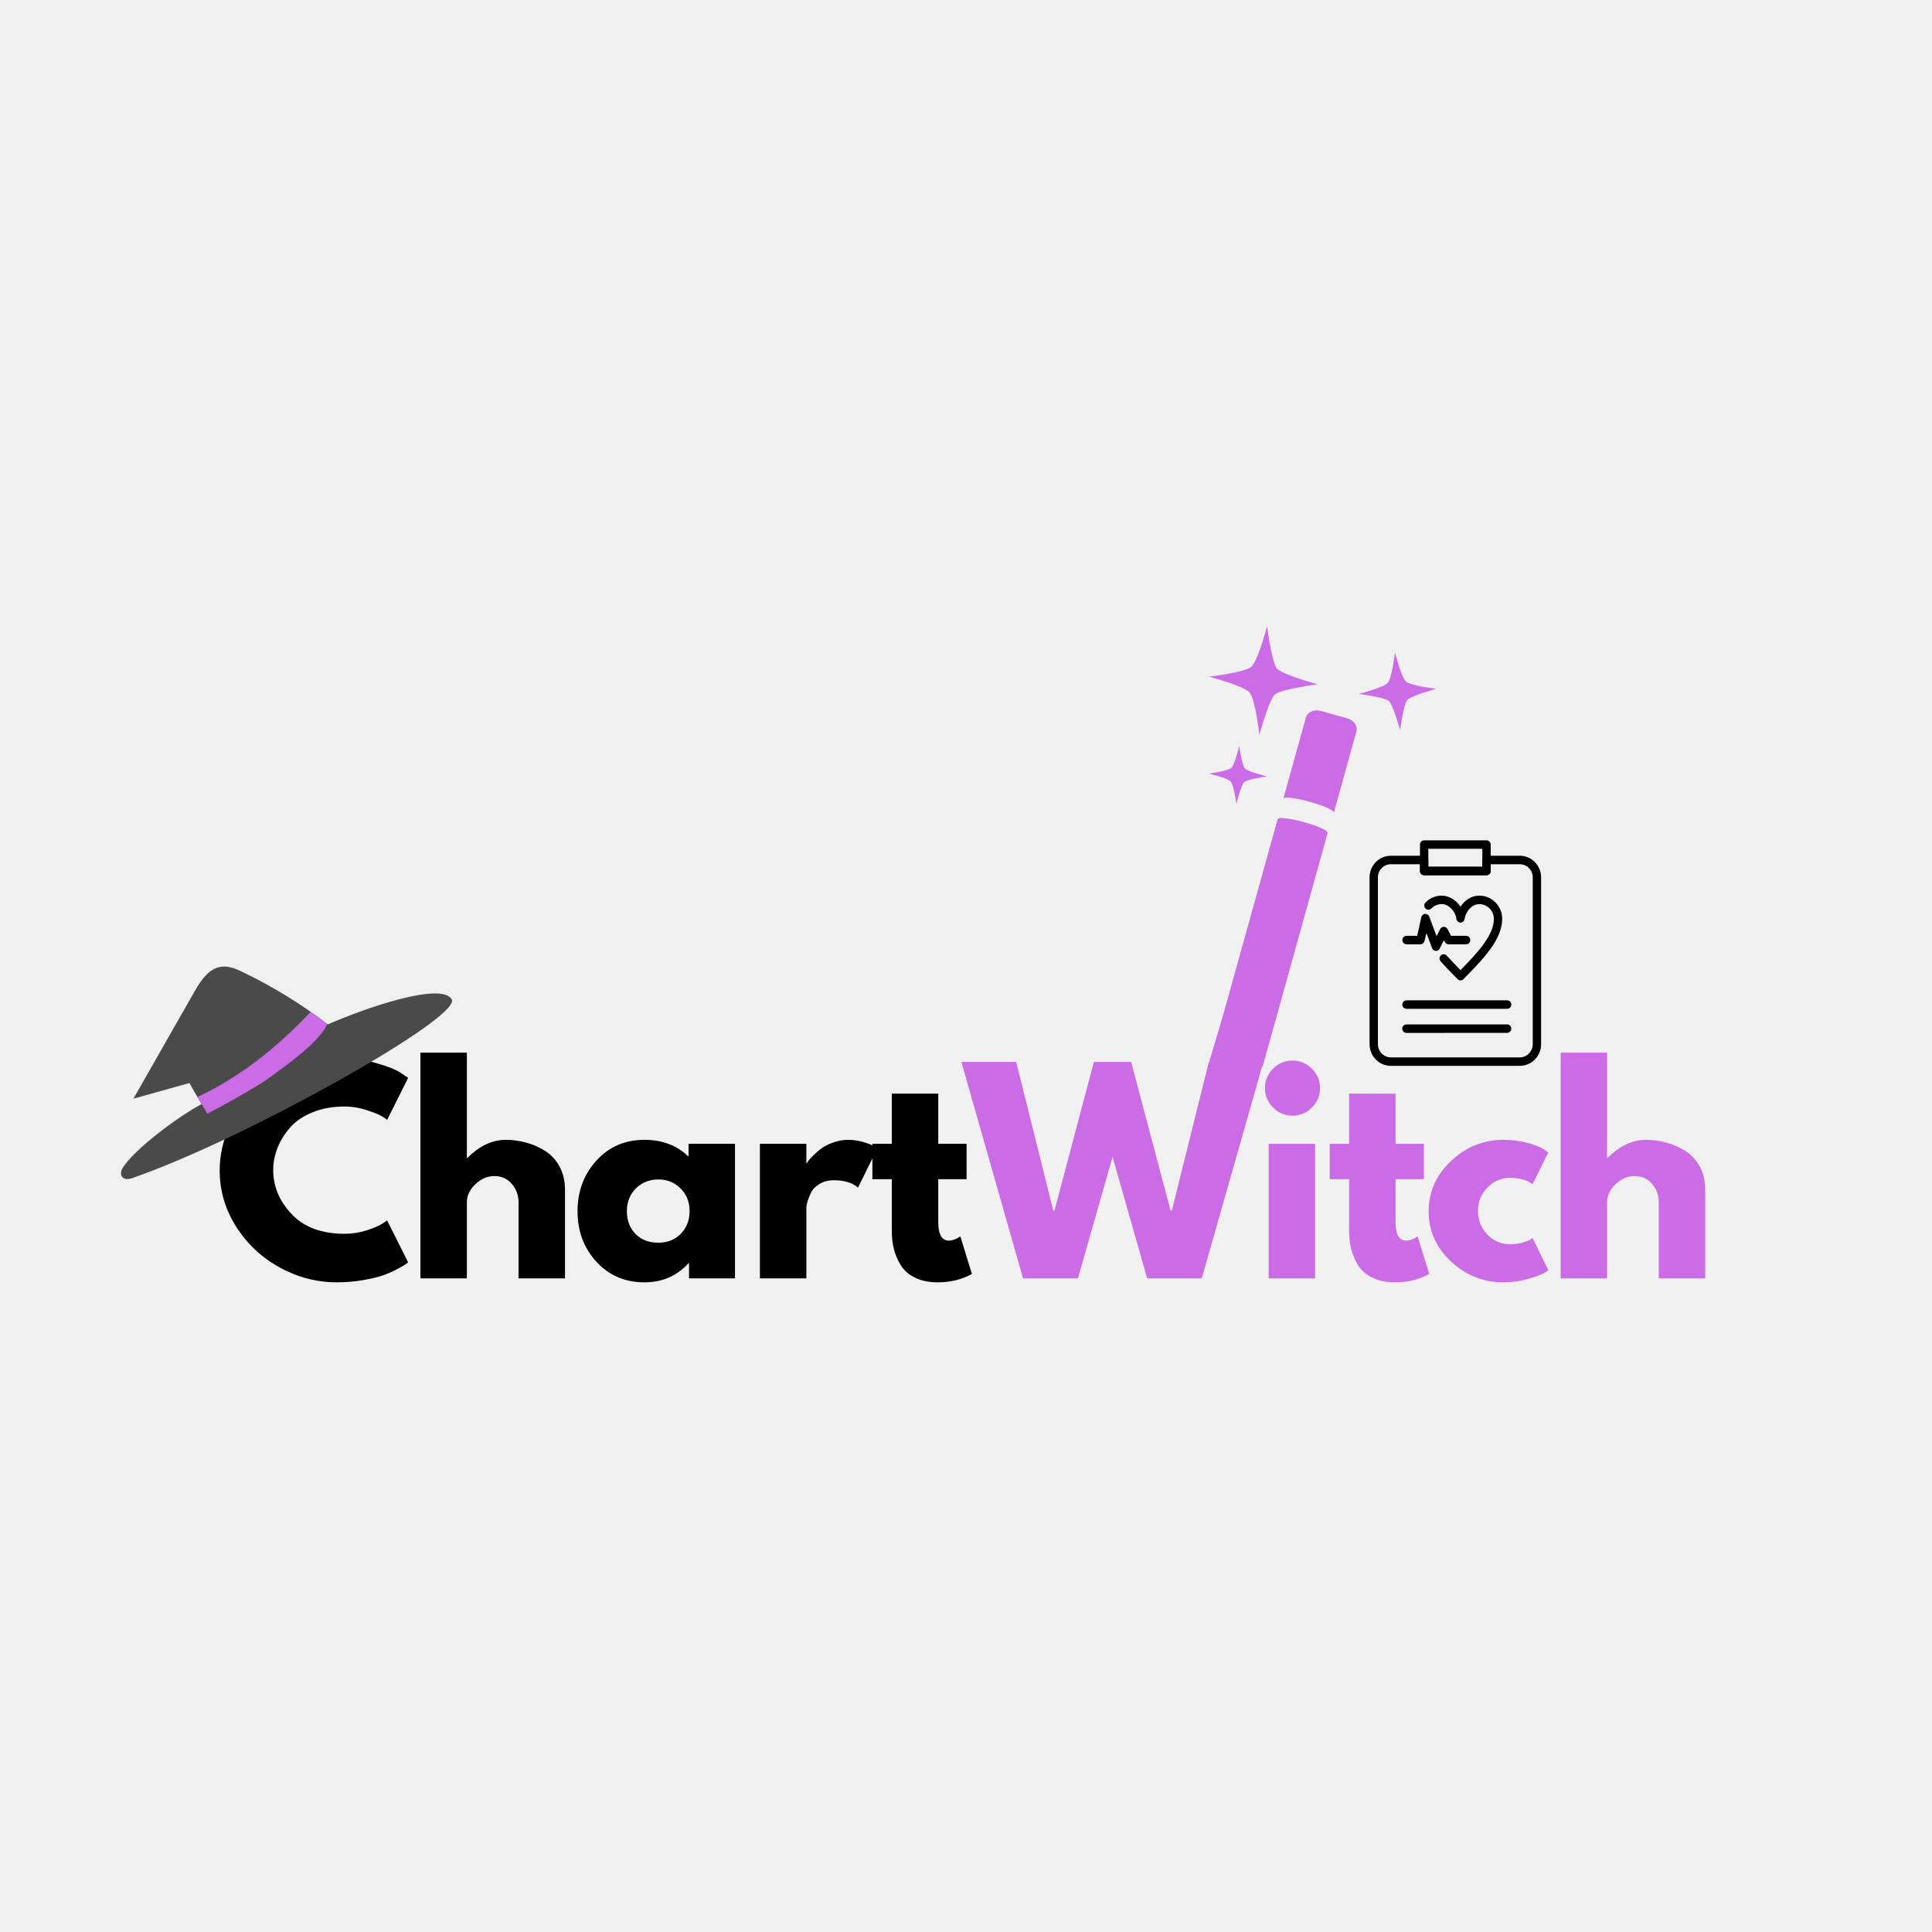
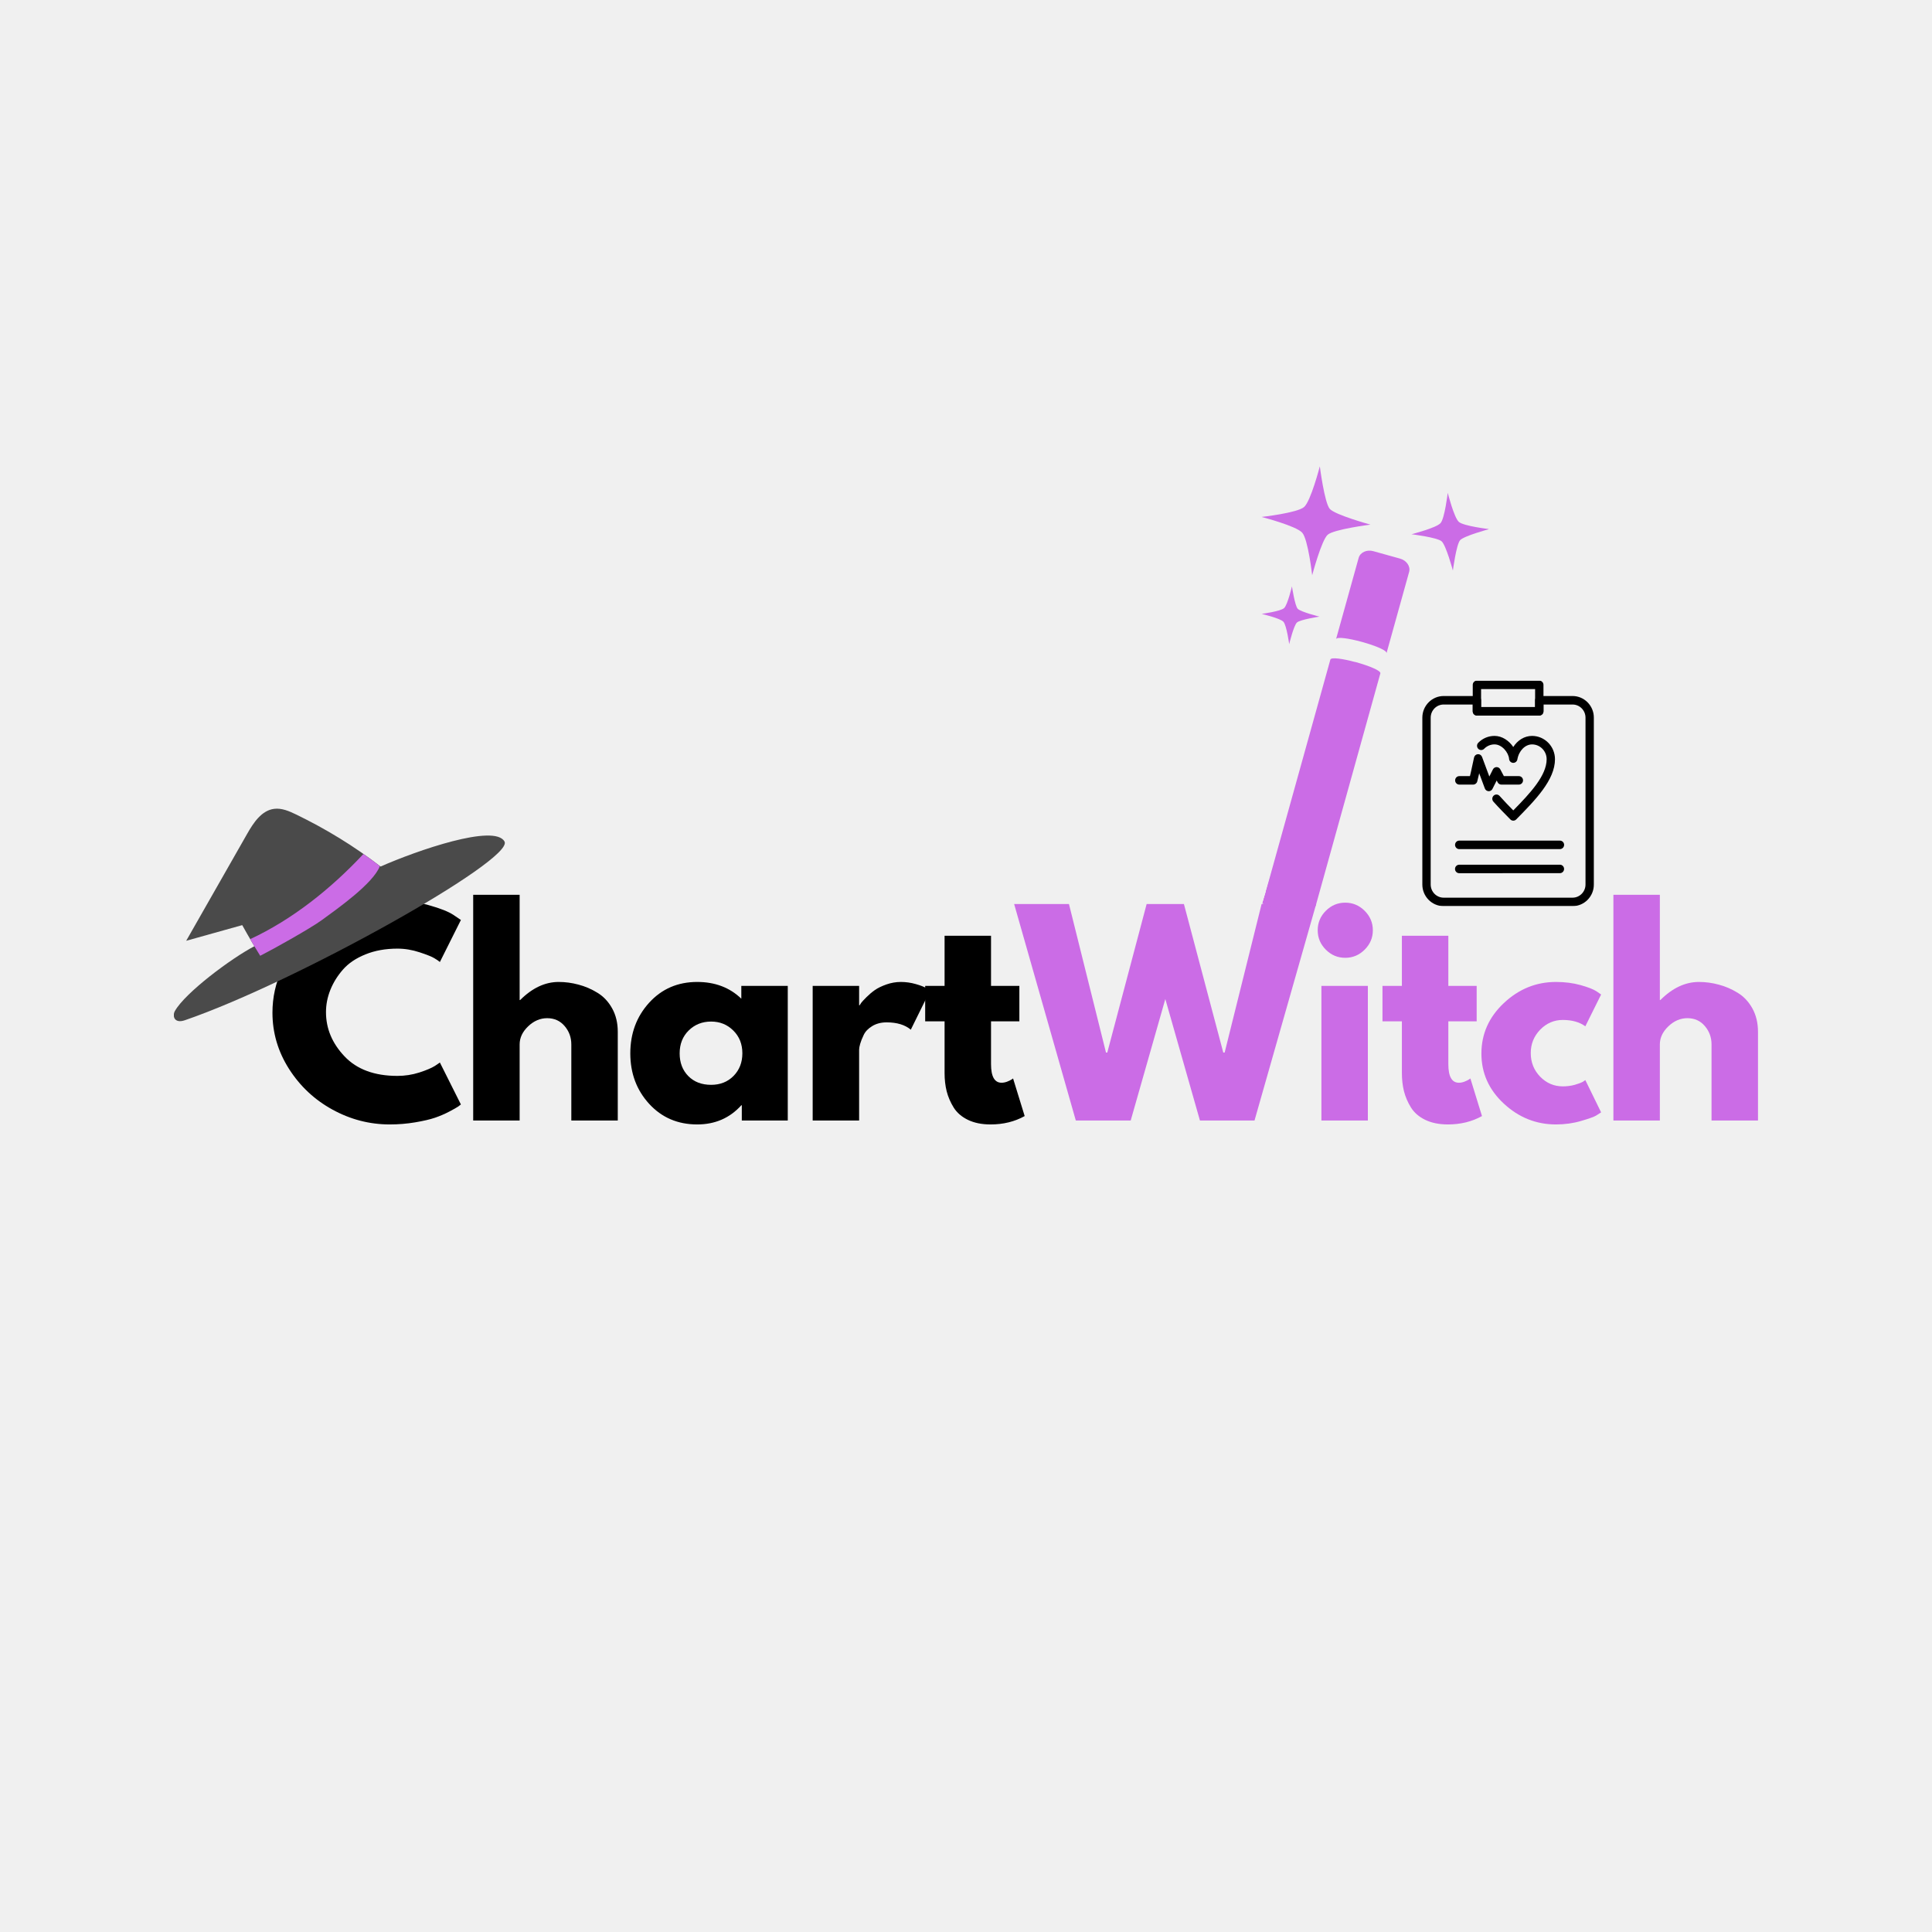
- <svg xmlns="http://www.w3.org/2000/svg" width="500" zoomAndPan="magnify" viewBox="0 0 375 375" height="500" preserveAspectRatio="xMidYMid meet" version="1.0">
-   <defs>
-     <g />
-     <clipPath id="ca2b425c2a">
-       <path d="M 249 137 L 264 137 L 264 158 L 249 158 Z M 249 137 " clip-rule="nonzero" />
-     </clipPath>
-     <clipPath id="aa6227b373">
-       <path d="M 202.484 145.961 L 265.566 110.34 L 301.973 174.805 L 238.891 210.43 Z M 202.484 145.961 " clip-rule="nonzero" />
-     </clipPath>
-     <clipPath id="96dcb6ca36">
-       <path d="M 265.598 110.32 L 202.52 145.941 L 238.922 210.41 L 302.004 174.789 Z M 265.598 110.32 " clip-rule="nonzero" />
-     </clipPath>
-     <clipPath id="dd222c49b1">
-       <path d="M 235 158 L 258 158 L 258 208 L 235 208 Z M 235 158 " clip-rule="nonzero" />
-     </clipPath>
-     <clipPath id="a8f45b1b33">
-       <path d="M 202.484 145.961 L 265.566 110.34 L 301.973 174.805 L 238.891 210.43 Z M 202.484 145.961 " clip-rule="nonzero" />
-     </clipPath>
-     <clipPath id="6b99e2dc90">
-       <path d="M 265.598 110.32 L 202.52 145.941 L 238.922 210.41 L 302.004 174.789 Z M 265.598 110.32 " clip-rule="nonzero" />
-     </clipPath>
-     <clipPath id="45d47ff563">
-       <path d="M 263 126 L 279 126 L 279 142 L 263 142 Z M 263 126 " clip-rule="nonzero" />
-     </clipPath>
-     <clipPath id="4e8d068677">
-       <path d="M 202.484 145.961 L 265.566 110.34 L 301.973 174.805 L 238.891 210.43 Z M 202.484 145.961 " clip-rule="nonzero" />
-     </clipPath>
-     <clipPath id="ddfb7a3253">
-       <path d="M 265.598 110.32 L 202.52 145.941 L 238.922 210.41 L 302.004 174.789 Z M 265.598 110.32 " clip-rule="nonzero" />
-     </clipPath>
-     <clipPath id="c031c31d99">
-       <path d="M 234 121 L 256 121 L 256 143 L 234 143 Z M 234 121 " clip-rule="nonzero" />
-     </clipPath>
-     <clipPath id="feeff9a120">
-       <path d="M 202.484 145.961 L 265.566 110.34 L 301.973 174.805 L 238.891 210.43 Z M 202.484 145.961 " clip-rule="nonzero" />
-     </clipPath>
-     <clipPath id="8a7d5eadd7">
-       <path d="M 265.598 110.32 L 202.52 145.941 L 238.922 210.41 L 302.004 174.789 Z M 265.598 110.32 " clip-rule="nonzero" />
-     </clipPath>
-     <clipPath id="0df0529b5c">
-       <path d="M 234 144 L 246 144 L 246 157 L 234 157 Z M 234 144 " clip-rule="nonzero" />
-     </clipPath>
-     <clipPath id="c54ce95778">
-       <path d="M 202.484 145.961 L 265.566 110.34 L 301.973 174.805 L 238.891 210.43 Z M 202.484 145.961 " clip-rule="nonzero" />
-     </clipPath>
-     <clipPath id="eec06e61e4">
-       <path d="M 265.598 110.32 L 202.52 145.941 L 238.922 210.41 L 302.004 174.789 Z M 265.598 110.32 " clip-rule="nonzero" />
-     </clipPath>
-     <clipPath id="21513bda70">
-       <path d="M 275 163.105 L 290 163.105 L 290 170 L 275 170 Z M 275 163.105 " clip-rule="nonzero" />
-     </clipPath>
-     <clipPath id="306896a4c2">
-       <path d="M 265.762 166 L 299.195 166 L 299.195 206.891 L 265.762 206.891 Z M 265.762 166 " clip-rule="nonzero" />
-     </clipPath>
-     <clipPath id="a2b2aab92f">
-       <path d="M 23.508 187.395 L 88 187.395 L 88 229 L 23.508 229 Z M 23.508 187.395 " clip-rule="nonzero" />
-     </clipPath>
-     <clipPath id="f10a7275b5">
-       <path d="M 234 192 L 244 192 L 244 209 L 234 209 Z M 234 192 " clip-rule="nonzero" />
-     </clipPath>
-     <clipPath id="27511da9a5">
-       <path d="M 238.848 192.328 L 247.23 194.855 L 243.098 208.574 L 234.711 206.047 Z M 238.848 192.328 " clip-rule="nonzero" />
-     </clipPath>
-     <clipPath id="e17ae6eb6d">
-       <path d="M 238.848 192.328 L 247.23 194.855 L 243.098 208.574 L 234.711 206.047 Z M 238.848 192.328 " clip-rule="nonzero" />
-     </clipPath>
-   </defs>
-   <g clip-path="url(#ca2b425c2a)">
-     <g clip-path="url(#aa6227b373)">
-       <g clip-path="url(#96dcb6ca36)">
-         <path fill="#cb6ce6" d="M 254.207 155.621 C 254.133 155.602 254.059 155.582 253.984 155.562 C 251.605 154.918 249.23 154.543 249.082 155.062 L 253.473 139.281 C 253.773 138.211 255.047 137.629 256.32 137.98 L 261.504 139.426 C 262.777 139.777 263.57 140.938 263.27 142.008 L 258.879 157.785 C 258.965 157.461 258.125 156.984 256.91 156.508 C 256.121 156.199 255.172 155.891 254.207 155.621 Z M 254.207 155.621 " fill-opacity="1" fill-rule="nonzero" />
+ <svg xmlns="http://www.w3.org/2000/svg" width="500" height="500" viewBox="0 0 500 500" fill="none">
+   <mask id="mask0_1_143" style="mask-type:luminance" maskUnits="userSpaceOnUse" x="345" y="141" width="21" height="29">
+     <path d="M345.656 141.333H365.656V169.333H345.656V141.333Z" fill="white" />
+   </mask>
+   <g mask="url(#mask0_1_143)">
+     <mask id="mask1_1_143" style="mask-type:luminance" maskUnits="userSpaceOnUse" x="283" y="105" width="134" height="135">
+       <path d="M283.635 153.281L367.745 105.786L416.286 191.74L332.177 239.24L283.635 153.281Z" fill="white" />
+     </mask>
+     <g mask="url(#mask1_1_143)">
+       <mask id="mask2_1_143" style="mask-type:luminance" maskUnits="userSpaceOnUse" x="283" y="105" width="134" height="135">
+         <path d="M367.786 105.76L283.682 153.255L332.219 239.214L416.328 191.719L367.786 105.76Z" fill="white" />
+       </mask>
+       <g mask="url(#mask2_1_143)">
+         <path d="M352.599 166.161C352.5 166.135 352.401 166.109 352.302 166.083C349.13 165.224 345.964 164.724 345.766 165.417L351.62 144.375C352.021 142.948 353.719 142.172 355.417 142.641L362.328 144.568C364.026 145.036 365.083 146.583 364.682 148.01L358.828 169.047C358.943 168.615 357.823 167.979 356.203 167.344C355.151 166.932 353.885 166.521 352.599 166.161Z" fill="#CB6CE6" />
      </g>
    </g>
  </g>
-   <g clip-path="url(#dd222c49b1)">
-     <g clip-path="url(#a8f45b1b33)">
-       <g clip-path="url(#6b99e2dc90)">
-         <path fill="#cb6ce6" d="M 247.98 159.023 C 248.125 158.512 250.441 158.871 252.785 159.496 L 252.789 159.48 L 253.012 159.543 C 255.453 160.223 257.824 161.168 257.684 161.707 L 245.023 207.219 C 243.398 206.957 241.801 206.586 240.227 206.105 L 240.223 206.121 C 240.223 206.121 236.934 204.977 235.398 204.25 Z M 247.98 159.023 " fill-opacity="1" fill-rule="nonzero" />
+   <mask id="mask3_1_143" style="mask-type:luminance" maskUnits="userSpaceOnUse" x="326" y="169" width="32" height="67">
+     <path d="M326.99 169.333H357.656V236H326.99V169.333Z" fill="white" />
+   </mask>
+   <g mask="url(#mask3_1_143)">
+     <mask id="mask4_1_143" style="mask-type:luminance" maskUnits="userSpaceOnUse" x="283" y="105" width="134" height="135">
+       <path d="M283.635 153.281L367.745 105.786L416.286 191.74L332.177 239.24L283.635 153.281Z" fill="white" />
+     </mask>
+     <g mask="url(#mask4_1_143)">
+       <mask id="mask5_1_143" style="mask-type:luminance" maskUnits="userSpaceOnUse" x="283" y="105" width="134" height="135">
+         <path d="M367.786 105.76L283.682 153.255L332.219 239.214L416.328 191.719L367.786 105.76Z" fill="white" />
+       </mask>
+       <g mask="url(#mask5_1_143)">
+         <path d="M344.297 170.698C344.49 170.016 347.578 170.495 350.703 171.328L350.708 171.307L351.005 171.391C354.26 172.297 357.422 173.557 357.234 174.276L340.354 234.958C338.188 234.609 336.057 234.115 333.958 233.474L333.953 233.495C333.953 233.495 329.568 231.969 327.521 231L344.297 170.698Z" fill="#CB6CE6" />
      </g>
    </g>
  </g>
-   <g clip-path="url(#45d47ff563)">
-     <g clip-path="url(#4e8d068677)">
-       <g clip-path="url(#ddfb7a3253)">
-         <path fill="#cb6ce6" d="M 263.723 134.695 C 263.723 134.695 268.547 133.469 269.367 132.535 C 270.184 131.598 270.762 126.656 270.762 126.656 C 270.762 126.656 271.988 131.48 272.922 132.301 C 273.859 133.121 278.805 133.699 278.805 133.699 C 278.805 133.699 273.891 135.02 273.16 135.855 C 272.426 136.695 271.762 141.738 271.762 141.738 C 271.762 141.738 270.438 136.824 269.574 136.066 C 268.707 135.312 263.723 134.695 263.723 134.695 Z M 263.723 134.695 " fill-opacity="1" fill-rule="nonzero" />
+   <mask id="mask6_1_143" style="mask-type:luminance" maskUnits="userSpaceOnUse" x="364" y="126" width="22" height="22">
+     <path d="M364.323 126.667H385.656V148H364.323V126.667Z" fill="white" />
+   </mask>
+   <g mask="url(#mask6_1_143)">
+     <mask id="mask7_1_143" style="mask-type:luminance" maskUnits="userSpaceOnUse" x="283" y="105" width="134" height="135">
+       <path d="M283.635 153.281L367.745 105.786L416.286 191.74L332.177 239.24L283.635 153.281Z" fill="white" />
+     </mask>
+     <g mask="url(#mask7_1_143)">
+       <mask id="mask8_1_143" style="mask-type:luminance" maskUnits="userSpaceOnUse" x="283" y="105" width="134" height="135">
+         <path d="M367.786 105.76L283.682 153.255L332.219 239.214L416.328 191.719L367.786 105.76Z" fill="white" />
+       </mask>
+       <g mask="url(#mask8_1_143)">
+         <path d="M365.286 138.26C365.286 138.26 371.719 136.625 372.813 135.38C373.901 134.13 374.672 127.542 374.672 127.542C374.672 127.542 376.307 133.974 377.552 135.068C378.802 136.161 385.396 136.932 385.396 136.932C385.396 136.932 378.844 138.693 377.87 139.807C376.891 140.927 376.005 147.651 376.005 147.651C376.005 147.651 374.24 141.099 373.089 140.089C371.932 139.083 365.286 138.26 365.286 138.26Z" fill="#CB6CE6" />
      </g>
    </g>
  </g>
-   <g clip-path="url(#c031c31d99)">
-     <g clip-path="url(#feeff9a120)">
-       <g clip-path="url(#8a7d5eadd7)">
-         <path fill="#cb6ce6" d="M 247.469 134.785 C 246.254 135.844 244.449 142.656 244.449 142.656 C 244.449 142.656 243.668 135.719 242.523 134.402 C 241.379 133.082 234.625 131.34 234.625 131.34 C 234.625 131.34 241.559 130.559 242.875 129.414 C 244.191 128.27 245.934 121.516 245.934 121.516 C 245.934 121.516 246.84 128.59 247.859 129.766 C 248.883 130.945 255.762 132.828 255.762 132.828 C 255.762 132.828 248.688 133.73 247.469 134.785 Z M 247.469 134.785 " fill-opacity="1" fill-rule="nonzero" />
+   <mask id="mask9_1_143" style="mask-type:luminance" maskUnits="userSpaceOnUse" x="325" y="120" width="30" height="30">
+     <path d="M325.656 120H354.99V149.333H325.656V120Z" fill="white" />
+   </mask>
+   <g mask="url(#mask9_1_143)">
+     <mask id="mask10_1_143" style="mask-type:luminance" maskUnits="userSpaceOnUse" x="283" y="105" width="134" height="135">
+       <path d="M283.635 153.281L367.745 105.786L416.286 191.74L332.177 239.24L283.635 153.281Z" fill="white" />
+     </mask>
+     <g mask="url(#mask10_1_143)">
+       <mask id="mask11_1_143" style="mask-type:luminance" maskUnits="userSpaceOnUse" x="283" y="105" width="134" height="135">
+         <path d="M367.786 105.76L283.682 153.255L332.219 239.214L416.328 191.719L367.786 105.76Z" fill="white" />
+       </mask>
+       <g mask="url(#mask11_1_143)">
+         <path d="M343.615 138.38C341.995 139.792 339.589 148.875 339.589 148.875C339.589 148.875 338.547 139.625 337.021 137.87C335.495 136.109 326.49 133.786 326.49 133.786C326.49 133.786 335.734 132.745 337.49 131.219C339.245 129.693 341.568 120.688 341.568 120.688C341.568 120.688 342.776 130.12 344.135 131.688C345.5 133.26 354.672 135.771 354.672 135.771C354.672 135.771 345.24 136.974 343.615 138.38Z" fill="#CB6CE6" />
      </g>
    </g>
  </g>
-   <g clip-path="url(#0df0529b5c)">
-     <g clip-path="url(#c54ce95778)">
-       <g clip-path="url(#eec06e61e4)">
-         <path fill="#cb6ce6" d="M 245.871 150.688 C 245.871 150.688 242.129 151.25 241.496 151.828 C 240.863 152.402 239.988 156.035 239.988 156.035 C 239.988 156.035 239.492 152.367 238.867 151.684 C 238.246 151 234.645 150.156 234.645 150.156 C 234.645 150.156 238.309 149.66 238.996 149.035 C 239.68 148.414 240.523 144.809 240.523 144.809 C 240.523 144.809 241.086 148.551 241.641 149.16 C 242.199 149.773 245.871 150.688 245.871 150.688 Z M 245.871 150.688 " fill-opacity="1" fill-rule="nonzero" />
+   <mask id="mask12_1_143" style="mask-type:luminance" maskUnits="userSpaceOnUse" x="325" y="150" width="17" height="18">
+     <path d="M325.656 150.667H341.656V168H325.656V150.667Z" fill="white" />
+   </mask>
+   <g mask="url(#mask12_1_143)">
+     <mask id="mask13_1_143" style="mask-type:luminance" maskUnits="userSpaceOnUse" x="283" y="105" width="134" height="135">
+       <path d="M283.635 153.281L367.745 105.786L416.286 191.74L332.177 239.24L283.635 153.281Z" fill="white" />
+     </mask>
+     <g mask="url(#mask13_1_143)">
+       <mask id="mask14_1_143" style="mask-type:luminance" maskUnits="userSpaceOnUse" x="283" y="105" width="134" height="135">
+         <path d="M367.786 105.76L283.682 153.255L332.219 239.214L416.328 191.719L367.786 105.76Z" fill="white" />
+       </mask>
+       <g mask="url(#mask14_1_143)">
+         <path d="M341.484 159.583C341.484 159.583 336.495 160.333 335.651 161.104C334.807 161.87 333.641 166.714 333.641 166.714C333.641 166.714 332.979 161.823 332.146 160.911C331.318 160 326.516 158.875 326.516 158.875C326.516 158.875 331.401 158.214 332.318 157.38C333.229 156.552 334.354 151.745 334.354 151.745C334.354 151.745 335.104 156.734 335.844 157.547C336.589 158.365 341.484 159.583 341.484 159.583Z" fill="#CB6CE6" />
      </g>
    </g>
  </g>
-   <path fill="#000000" d="M 278.723 184.574 C 278.707 184.574 278.691 184.574 278.676 184.57 C 278.355 184.551 278.078 184.344 277.965 184.039 L 276.867 181.086 L 276.805 181.383 C 276.801 181.391 276.801 181.395 276.797 181.402 L 276.492 182.664 C 276.402 183.031 276.078 183.289 275.707 183.289 L 273.012 183.289 C 272.562 183.289 272.199 182.922 272.199 182.469 C 272.199 182.012 272.562 181.645 273.008 181.645 L 275.07 181.641 L 275.223 181.02 L 275.871 178.031 C 275.949 177.676 276.246 177.414 276.605 177.387 C 276.965 177.359 277.293 177.574 277.422 177.918 L 278.836 181.723 L 279.531 180.344 C 279.668 180.07 279.941 179.898 280.242 179.895 C 280.246 179.895 280.25 179.895 280.25 179.895 C 280.551 179.895 280.824 180.062 280.965 180.332 L 281.656 181.641 L 284.566 181.645 C 285.016 181.645 285.379 182.012 285.379 182.469 C 285.375 182.922 285.016 183.289 284.566 183.289 L 281.168 183.289 C 280.871 183.289 280.594 183.121 280.453 182.852 L 280.266 182.492 L 279.441 184.125 C 279.305 184.402 279.023 184.574 278.723 184.574 Z M 278.723 184.574 " fill-opacity="1" fill-rule="nonzero" />
-   <path fill="#000000" d="M 283.484 190.289 C 283.277 190.289 283.07 190.211 282.914 190.047 C 281.867 188.984 280.68 187.781 279.621 186.594 C 279.32 186.254 279.348 185.734 279.68 185.43 C 280.008 185.125 280.52 185.148 280.824 185.488 C 281.668 186.438 282.605 187.406 283.484 188.301 C 286.762 184.965 289.961 181.543 289.961 178.363 C 289.961 176.777 288.691 175.488 287.129 175.488 C 285.785 175.488 284.562 176.734 284.281 178.387 C 284.215 178.797 283.859 179.086 283.449 179.07 C 283.043 179.051 282.711 178.73 282.676 178.32 C 282.566 177.035 281.277 175.484 279.844 175.484 C 279.086 175.484 278.371 175.789 277.832 176.336 C 277.516 176.66 277.004 176.66 276.688 176.34 C 276.371 176.02 276.371 175.496 276.684 175.176 C 277.527 174.312 278.648 173.84 279.844 173.84 C 281.34 173.84 282.672 174.781 283.484 175.996 C 284.32 174.676 285.656 173.84 287.129 173.84 C 289.582 173.84 291.578 175.871 291.578 178.363 C 291.578 182.41 287.754 186.293 284.055 190.047 C 283.898 190.211 283.691 190.289 283.484 190.289 Z M 283.484 190.289 " fill-opacity="1" fill-rule="nonzero" />
-   <g clip-path="url(#21513bda70)">
-     <path fill="#000000" d="M 288.531 169.883 L 276.426 169.883 C 275.977 169.883 275.617 169.516 275.617 169.059 L 275.617 163.934 C 275.617 163.477 275.977 163.109 276.426 163.109 L 288.531 163.109 C 288.98 163.109 289.344 163.477 289.344 163.934 L 289.344 169.059 C 289.344 169.516 288.98 169.883 288.531 169.883 Z M 277.234 168.238 L 287.723 168.238 L 287.723 164.754 L 277.234 164.754 Z M 277.234 168.238 " fill-opacity="1" fill-rule="nonzero" />
+   <path d="M385.286 204.766C385.266 204.766 385.245 204.766 385.224 204.76C384.797 204.734 384.427 204.458 384.276 204.052L382.812 200.115L382.729 200.51C382.724 200.521 382.724 200.526 382.719 200.536L382.312 202.219C382.193 202.708 381.76 203.052 381.266 203.052H377.672C377.073 203.052 376.589 202.562 376.589 201.958C376.589 201.349 377.073 200.859 377.667 200.859L380.417 200.854L380.62 200.026L381.484 196.042C381.589 195.568 381.984 195.219 382.464 195.182C382.943 195.146 383.38 195.432 383.552 195.891L385.437 200.964L386.365 199.125C386.547 198.76 386.911 198.531 387.312 198.526C387.318 198.526 387.323 198.526 387.323 198.526C387.724 198.526 388.089 198.75 388.276 199.109L389.198 200.854L393.078 200.859C393.677 200.859 394.161 201.349 394.161 201.958C394.156 202.562 393.677 203.052 393.078 203.052H388.547C388.151 203.052 387.781 202.828 387.594 202.469L387.344 201.99L386.245 204.167C386.062 204.536 385.687 204.766 385.286 204.766Z" fill="black" />
+   <path d="M391.635 212.385C391.359 212.385 391.083 212.281 390.875 212.063C389.479 210.646 387.896 209.042 386.484 207.458C386.083 207.005 386.12 206.312 386.563 205.906C387 205.5 387.682 205.531 388.089 205.984C389.214 207.25 390.464 208.542 391.635 209.734C396.005 205.286 400.271 200.724 400.271 196.484C400.271 194.37 398.578 192.651 396.495 192.651C394.703 192.651 393.073 194.312 392.698 196.516C392.609 197.062 392.135 197.448 391.589 197.427C391.047 197.401 390.604 196.974 390.557 196.427C390.411 194.714 388.693 192.646 386.781 192.646C385.771 192.646 384.818 193.052 384.099 193.781C383.677 194.214 382.995 194.214 382.573 193.786C382.151 193.359 382.151 192.661 382.568 192.234C383.693 191.083 385.188 190.453 386.781 190.453C388.776 190.453 390.552 191.708 391.635 193.328C392.75 191.568 394.531 190.453 396.495 190.453C399.766 190.453 402.427 193.161 402.427 196.484C402.427 201.88 397.328 207.057 392.396 212.063C392.188 212.281 391.911 212.385 391.635 212.385Z" fill="black" />
+   <mask id="mask15_1_143" style="mask-type:luminance" maskUnits="userSpaceOnUse" x="380" y="176" width="21" height="10">
+     <path d="M380.323 176.141H400.323V185.333H380.323V176.141Z" fill="white" />
+   </mask>
+   <g mask="url(#mask15_1_143)">
+     <path d="M398.365 185.177H382.224C381.625 185.177 381.146 184.687 381.146 184.078V177.245C381.146 176.635 381.625 176.146 382.224 176.146H398.365C398.964 176.146 399.448 176.635 399.448 177.245V184.078C399.448 184.687 398.964 185.177 398.365 185.177ZM383.302 182.984H397.286V178.339H383.302V182.984Z" fill="black" />
  </g>
-   <g clip-path="url(#306896a4c2)">
-     <path fill="#000000" d="M 294.992 206.883 L 269.969 206.883 C 267.688 206.883 265.832 205 265.832 202.68 L 265.832 170.301 C 265.832 167.984 267.688 166.098 269.969 166.098 L 276.426 166.098 C 276.871 166.098 277.234 166.465 277.234 166.922 L 277.234 168.238 L 287.723 168.238 L 287.723 166.922 C 287.723 166.469 288.086 166.098 288.531 166.098 L 294.992 166.098 C 297.273 166.098 299.125 167.984 299.125 170.301 L 299.125 202.68 C 299.125 205 297.273 206.883 294.992 206.883 Z M 269.969 167.746 C 268.582 167.746 267.453 168.891 267.453 170.301 L 267.453 202.68 C 267.453 204.09 268.582 205.238 269.969 205.238 L 294.992 205.238 C 296.379 205.238 297.504 204.09 297.504 202.68 L 297.504 170.301 C 297.504 168.891 296.379 167.746 294.992 167.746 L 289.344 167.746 L 289.344 169.059 C 289.344 169.516 288.98 169.883 288.531 169.883 L 276.426 169.883 C 275.977 169.883 275.617 169.516 275.617 169.059 L 275.617 167.746 Z M 269.969 167.746 " fill-opacity="1" fill-rule="nonzero" />
+   <mask id="mask16_1_143" style="mask-type:luminance" maskUnits="userSpaceOnUse" x="368" y="180" width="45" height="55">
+     <path d="M368.005 180H412.583V234.521H368.005V180Z" fill="white" />
+   </mask>
+   <g mask="url(#mask16_1_143)">
+     <path d="M406.979 234.51H373.615C370.573 234.51 368.099 232 368.099 228.906V185.734C368.099 182.646 370.573 180.13 373.615 180.13H382.224C382.818 180.13 383.302 180.62 383.302 181.229V182.984H397.286V181.229C397.286 180.625 397.771 180.13 398.365 180.13H406.979C410.021 180.13 412.49 182.646 412.49 185.734V228.906C412.49 232 410.021 234.51 406.979 234.51ZM373.615 182.328C371.766 182.328 370.26 183.854 370.26 185.734V228.906C370.26 230.786 371.766 232.318 373.615 232.318H406.979C408.828 232.318 410.328 230.786 410.328 228.906V185.734C410.328 183.854 408.828 182.328 406.979 182.328H399.448V184.078C399.448 184.687 398.964 185.177 398.365 185.177H382.224C381.625 185.177 381.146 184.687 381.146 184.078V182.328H373.615Z" fill="black" />
  </g>
-   <path fill="#000000" d="M 272.992 195.812 C 272.547 195.812 272.184 195.441 272.184 194.988 C 272.184 194.535 272.547 194.164 272.992 194.164 L 292.539 194.164 C 292.988 194.164 293.352 194.531 293.352 194.984 C 293.352 195.441 292.988 195.809 292.539 195.809 Z M 272.992 195.812 " fill-opacity="1" fill-rule="nonzero" />
-   <path fill="#000000" d="M 272.988 200.488 C 272.539 200.488 272.176 200.121 272.176 199.664 C 272.176 199.211 272.539 198.844 272.988 198.84 L 292.535 198.836 C 292.98 198.836 293.344 199.203 293.344 199.66 C 293.344 200.113 292.98 200.48 292.535 200.48 Z M 272.988 200.488 " fill-opacity="1" fill-rule="nonzero" />
-   <g fill="#000000" fill-opacity="1">
-     <g transform="translate(41.46918, 248.1319)">
-       <g>
-         <path d="M 25.422 -8.656 C 26.879 -8.656 28.297 -8.875 29.672 -9.312 C 31.047 -9.758 32.055 -10.188 32.703 -10.594 L 33.672 -11.25 L 37.75 -3.109 C 37.613 -3.004 37.426 -2.863 37.188 -2.688 C 36.945 -2.52 36.395 -2.207 35.531 -1.75 C 34.664 -1.289 33.738 -0.891 32.75 -0.547 C 31.77 -0.211 30.477 0.086 28.875 0.359 C 27.281 0.629 25.633 0.766 23.938 0.766 C 20.031 0.766 16.328 -0.191 12.828 -2.109 C 9.336 -4.023 6.52 -6.664 4.375 -10.031 C 2.238 -13.395 1.172 -17.031 1.172 -20.938 C 1.172 -23.883 1.797 -26.719 3.047 -29.438 C 4.305 -32.156 5.977 -34.484 8.062 -36.422 C 10.156 -38.359 12.594 -39.898 15.375 -41.047 C 18.164 -42.203 21.02 -42.781 23.938 -42.781 C 26.656 -42.781 29.16 -42.457 31.453 -41.812 C 33.742 -41.176 35.363 -40.535 36.312 -39.891 L 37.75 -38.922 L 33.672 -30.766 C 33.43 -30.973 33.07 -31.219 32.594 -31.5 C 32.125 -31.789 31.176 -32.172 29.75 -32.641 C 28.32 -33.117 26.879 -33.359 25.422 -33.359 C 23.109 -33.359 21.035 -32.984 19.203 -32.234 C 17.367 -31.492 15.914 -30.508 14.844 -29.281 C 13.781 -28.062 12.969 -26.75 12.406 -25.344 C 11.844 -23.938 11.562 -22.5 11.562 -21.031 C 11.562 -17.844 12.758 -14.984 15.156 -12.453 C 17.551 -9.922 20.973 -8.656 25.422 -8.656 Z M 25.422 -8.656 " />
-       </g>
-     </g>
+   <path d="M377.646 219.75C377.052 219.75 376.568 219.255 376.568 218.651C376.568 218.047 377.052 217.552 377.646 217.552H403.708C404.307 217.552 404.792 218.042 404.792 218.646C404.792 219.255 404.307 219.745 403.708 219.745L377.646 219.75Z" fill="black" />
+   <path d="M377.641 225.984C377.042 225.984 376.557 225.495 376.557 224.885C376.557 224.281 377.042 223.792 377.641 223.786L403.703 223.781C404.297 223.781 404.781 224.271 404.781 224.88C404.781 225.484 404.297 225.974 403.703 225.974L377.641 225.984Z" fill="black" />
+   <path d="M102.844 278.442C104.787 278.442 106.678 278.15 108.511 277.567C110.344 276.973 111.688 276.4 112.553 275.858L113.844 274.983L119.282 285.837C119.1 285.978 118.85 286.165 118.532 286.4C118.209 286.624 117.475 287.04 116.323 287.65C115.167 288.264 113.933 288.796 112.615 289.254C111.308 289.702 109.584 290.098 107.448 290.462C105.323 290.822 103.126 291.004 100.865 291.004C95.657 291.004 90.719 289.728 86.053 287.171C81.396 284.619 77.641 281.098 74.782 276.608C71.933 272.124 70.511 267.275 70.511 262.067C70.511 258.139 71.344 254.358 73.011 250.733C74.688 247.108 76.917 244.004 79.698 241.421C82.49 238.837 85.74 236.785 89.448 235.254C93.167 233.712 96.975 232.942 100.865 232.942C104.49 232.942 107.829 233.374 110.886 234.233C113.938 235.082 116.1 235.936 117.365 236.796L119.282 238.087L113.844 248.962C113.521 248.686 113.042 248.358 112.407 247.983C111.782 247.598 110.516 247.087 108.615 246.462C106.709 245.827 104.787 245.504 102.844 245.504C99.761 245.504 96.995 246.004 94.553 247.004C92.105 247.994 90.167 249.306 88.74 250.942C87.323 252.567 86.24 254.317 85.49 256.192C84.74 258.067 84.365 259.983 84.365 261.942C84.365 266.192 85.959 270.004 89.157 273.379C92.35 276.754 96.912 278.442 102.844 278.442Z" fill="black" />
+   <path d="M122.461 289.983V231.567H134.482V258.817H134.607C137.732 255.692 141.055 254.129 144.586 254.129C146.305 254.129 148.013 254.358 149.711 254.817C151.419 255.264 153.049 255.962 154.607 256.921C156.174 257.869 157.445 259.212 158.419 260.962C159.388 262.702 159.878 264.723 159.878 267.025V289.983H147.857V270.296C147.857 268.478 147.279 266.895 146.128 265.546C144.971 264.186 143.466 263.504 141.607 263.504C139.799 263.504 138.159 264.207 136.69 265.608C135.216 267.014 134.482 268.577 134.482 270.296V289.983H122.461Z" fill="black" />
+   <path d="M167.998 285.671C164.748 282.119 163.123 277.764 163.123 272.608C163.123 267.442 164.748 263.077 167.998 259.504C171.258 255.921 175.404 254.129 180.435 254.129C185.06 254.129 188.862 255.577 191.852 258.462V255.15H203.873V289.983H191.977V286.046H191.852C188.862 289.353 185.06 291.004 180.435 291.004C175.404 291.004 171.258 289.228 167.998 285.671ZM178.227 266.692C176.67 268.233 175.893 270.207 175.893 272.608C175.893 274.999 176.633 276.957 178.123 278.483C179.623 279.999 181.591 280.754 184.039 280.754C186.399 280.754 188.336 279.983 189.852 278.442C191.362 276.9 192.123 274.952 192.123 272.587C192.123 270.202 191.336 268.233 189.768 266.692C188.211 265.15 186.3 264.379 184.039 264.379C181.732 264.379 179.795 265.15 178.227 266.692Z" fill="black" />
+   <path d="M210.32 289.983V255.15H222.341V260.171H222.466C222.559 259.994 222.705 259.77 222.903 259.504C223.111 259.228 223.554 258.749 224.236 258.067C224.914 257.389 225.637 256.775 226.403 256.233C227.179 255.692 228.179 255.207 229.403 254.775C230.622 254.348 231.867 254.129 233.132 254.129C234.434 254.129 235.721 254.311 236.986 254.671C238.262 255.035 239.195 255.395 239.778 255.754L240.736 256.296L235.716 266.483C234.216 265.223 232.132 264.587 229.466 264.587C228.018 264.587 226.778 264.91 225.736 265.546C224.695 266.171 223.955 266.936 223.528 267.837C223.096 268.744 222.789 269.514 222.611 270.15C222.429 270.79 222.341 271.29 222.341 271.65V289.983H210.32Z" fill="black" />
+   <path d="M244.456 255.15V242.171H256.477V255.15H263.81V264.317H256.477V275.379C256.477 278.603 257.383 280.212 259.206 280.212C259.649 280.212 260.122 280.124 260.622 279.942C261.122 279.749 261.508 279.561 261.789 279.379L262.185 279.108L265.185 288.837C262.602 290.28 259.654 291.004 256.352 291.004C254.086 291.004 252.133 290.608 250.497 289.817C248.872 289.025 247.643 287.962 246.81 286.629C245.977 285.285 245.372 283.879 244.997 282.421C244.633 280.952 244.456 279.374 244.456 277.692V264.317H239.435V255.15H244.456Z" fill="black" />
+   <path d="M310.543 289.983L301.585 258.546L292.626 289.983H278.418L262.46 233.962H276.647L286.23 272.4H286.564L296.751 233.962H306.397L316.585 272.4H316.939L326.501 233.962H340.626L324.668 289.983H310.543Z" fill="#CB6CE6" />
+   <path d="M343.125 235.712C344.526 234.311 346.198 233.608 348.146 233.608C350.089 233.608 351.76 234.311 353.167 235.712C354.583 237.119 355.292 238.796 355.292 240.754C355.292 242.702 354.583 244.374 353.167 245.775C351.76 247.181 350.089 247.879 348.146 247.879C346.198 247.879 344.526 247.181 343.125 245.775C341.719 244.374 341.021 242.702 341.021 240.754C341.021 238.796 341.719 237.119 343.125 235.712ZM341.979 255.15V289.983H354V255.15H341.979Z" fill="#CB6CE6" />
+   <path d="M362.807 255.15V242.171H374.828V255.15H382.161V264.317H374.828V275.379C374.828 278.603 375.734 280.212 377.557 280.212C378 280.212 378.474 280.124 378.974 279.942C379.474 279.749 379.859 279.561 380.141 279.379L380.536 279.108L383.536 288.837C380.953 290.28 378.005 291.004 374.703 291.004C372.438 291.004 370.484 290.608 368.849 289.817C367.224 289.025 365.995 287.962 365.161 286.629C364.328 285.285 363.724 283.879 363.349 282.421C362.984 280.952 362.807 279.374 362.807 277.692V264.317H357.786V255.15H362.807Z" fill="#CB6CE6" />
+   <path d="M404.45 263.962C402.184 263.962 400.231 264.806 398.596 266.483C396.971 268.165 396.158 270.181 396.158 272.525C396.158 274.931 396.971 276.973 398.596 278.65C400.231 280.317 402.184 281.15 404.45 281.15C405.533 281.15 406.559 281.02 407.533 280.754C408.502 280.478 409.221 280.207 409.679 279.942L410.283 279.525L414.367 287.879C414.044 288.103 413.601 288.389 413.033 288.733C412.46 289.067 411.169 289.525 409.158 290.108C407.143 290.702 404.981 291.004 402.679 291.004C397.554 291.004 393.054 289.207 389.179 285.608C385.314 282.014 383.387 277.702 383.387 272.671C383.387 267.603 385.314 263.249 389.179 259.608C393.054 255.957 397.554 254.129 402.679 254.129C404.981 254.129 407.106 254.4 409.054 254.942C410.997 255.483 412.377 256.025 413.2 256.567L414.367 257.379L410.283 265.608C408.783 264.514 406.835 263.962 404.45 263.962Z" fill="#CB6CE6" />
+   <path d="M417.548 289.983V231.567H429.569V258.817H429.694C432.819 255.692 436.142 254.129 439.673 254.129C441.392 254.129 443.1 254.358 444.798 254.817C446.506 255.264 448.137 255.962 449.694 256.921C451.262 257.869 452.533 259.212 453.506 260.962C454.475 262.702 454.965 264.723 454.965 267.025V289.983H442.944V270.296C442.944 268.478 442.366 266.895 441.215 265.546C440.059 264.186 438.553 263.504 436.694 263.504C434.887 263.504 433.246 264.207 431.777 265.608C430.303 267.014 429.569 268.577 429.569 270.296V289.983H417.548Z" fill="#CB6CE6" />
+   <mask id="mask17_1_143" style="mask-type:luminance" maskUnits="userSpaceOnUse" x="45" y="209" width="86" height="56">
+     <path d="M45 209H130.99V264.474H45V209Z" fill="white" />
+   </mask>
+   <g mask="url(#mask17_1_143)">
+     <path d="M67.599 247.766C65.891 245.031 64.25 242.245 62.688 239.422C57.891 240.771 53.042 242.125 48.188 243.474C53.453 234.24 58.719 225.005 63.979 215.771C65.604 212.917 67.682 209.75 70.938 209.328C72.906 209.073 74.833 209.917 76.62 210.781C84.37 214.531 91.75 219.042 98.49 224.26C107.88 220.115 128.036 213.104 130.573 217.797C133.109 222.495 76.776 254.083 47.849 264.036C45.099 264.984 44.531 262.938 45.276 261.625C47.953 256.906 59.828 247.995 65.974 244.807" fill="#4A4A4A" />
  </g>
-   <g fill="#000000" fill-opacity="1">
-     <g transform="translate(78.54103, 248.1319)">
-       <g>
-         <path d="M 3.062 0 L 3.062 -43.812 L 12.078 -43.812 L 12.078 -23.375 L 12.172 -23.375 C 14.516 -25.719 17.008 -26.891 19.656 -26.891 C 20.945 -26.891 22.227 -26.719 23.5 -26.375 C 24.781 -26.039 26.004 -25.516 27.172 -24.797 C 28.348 -24.086 29.301 -23.078 30.031 -21.766 C 30.758 -20.461 31.125 -18.945 31.125 -17.219 L 31.125 0 L 22.109 0 L 22.109 -14.766 C 22.109 -16.129 21.676 -17.316 20.812 -18.328 C 19.945 -19.348 18.816 -19.859 17.422 -19.859 C 16.066 -19.859 14.836 -19.332 13.734 -18.281 C 12.629 -17.227 12.078 -16.055 12.078 -14.766 L 12.078 0 Z M 3.062 0 " />
-       </g>
-     </g>
-   </g>
-   <g fill="#000000" fill-opacity="1">
-     <g transform="translate(110.9279, 248.1319)">
-       <g>
-         <path d="M 4.828 -3.234 C 2.391 -5.898 1.172 -9.164 1.172 -13.031 C 1.172 -16.906 2.391 -20.18 4.828 -22.859 C 7.273 -25.547 10.383 -26.891 14.156 -26.891 C 17.625 -26.891 20.477 -25.805 22.719 -23.641 L 22.719 -26.125 L 31.734 -26.125 L 31.734 0 L 22.812 0 L 22.812 -2.953 L 22.719 -2.953 C 20.477 -0.473 17.625 0.766 14.156 0.766 C 10.383 0.766 7.273 -0.566 4.828 -3.234 Z M 12.5 -17.469 C 11.332 -16.312 10.75 -14.832 10.75 -13.031 C 10.75 -11.238 11.305 -9.77 12.422 -8.625 C 13.547 -7.488 15.023 -6.922 16.859 -6.922 C 18.629 -6.922 20.082 -7.5 21.219 -8.656 C 22.352 -9.812 22.922 -11.273 22.922 -13.047 C 22.922 -14.836 22.332 -16.312 21.156 -17.469 C 19.988 -18.625 18.555 -19.203 16.859 -19.203 C 15.129 -19.203 13.676 -18.625 12.5 -17.469 Z M 12.5 -17.469 " />
-       </g>
-     </g>
-   </g>
-   <g fill="#000000" fill-opacity="1">
-     <g transform="translate(144.4351, 248.1319)">
-       <g>
-         <path d="M 3.062 0 L 3.062 -26.125 L 12.078 -26.125 L 12.078 -22.359 L 12.172 -22.359 C 12.242 -22.492 12.352 -22.66 12.5 -22.859 C 12.656 -23.066 12.988 -23.426 13.5 -23.938 C 14.008 -24.445 14.551 -24.906 15.125 -25.312 C 15.707 -25.719 16.457 -26.082 17.375 -26.406 C 18.289 -26.727 19.223 -26.891 20.172 -26.891 C 21.148 -26.891 22.113 -26.754 23.062 -26.484 C 24.02 -26.211 24.719 -25.941 25.156 -25.672 L 25.875 -25.266 L 22.109 -17.625 C 20.984 -18.57 19.422 -19.047 17.422 -19.047 C 16.336 -19.047 15.406 -18.805 14.625 -18.328 C 13.844 -17.859 13.289 -17.285 12.969 -16.609 C 12.645 -15.93 12.414 -15.352 12.281 -14.875 C 12.145 -14.395 12.078 -14.02 12.078 -13.75 L 12.078 0 Z M 3.062 0 " />
-       </g>
-     </g>
-   </g>
-   <g fill="#000000" fill-opacity="1">
-     <g transform="translate(168.5215, 248.1319)">
-       <g>
-         <path d="M 4.578 -26.125 L 4.578 -35.859 L 13.594 -35.859 L 13.594 -26.125 L 19.094 -26.125 L 19.094 -19.25 L 13.594 -19.25 L 13.594 -10.953 C 13.594 -8.535 14.273 -7.328 15.641 -7.328 C 15.973 -7.328 16.328 -7.395 16.703 -7.531 C 17.078 -7.676 17.367 -7.816 17.578 -7.953 L 17.875 -8.156 L 20.125 -0.859 C 18.188 0.223 15.977 0.766 13.5 0.766 C 11.801 0.766 10.336 0.469 9.109 -0.125 C 7.891 -0.719 6.969 -1.516 6.344 -2.516 C 5.719 -3.523 5.266 -4.578 4.984 -5.672 C 4.711 -6.773 4.578 -7.957 4.578 -9.219 L 4.578 -19.25 L 0.812 -19.25 L 0.812 -26.125 Z M 4.578 -26.125 " />
-       </g>
-     </g>
-   </g>
-   <g fill="#cb6ce6" fill-opacity="1">
-     <g transform="translate(187.3681, 248.1319)">
-       <g>
-         <path d="M 35.297 0 L 28.578 -23.578 L 21.859 0 L 11.203 0 L -0.766 -42.016 L 9.875 -42.016 L 17.062 -13.188 L 17.312 -13.188 L 24.953 -42.016 L 32.188 -42.016 L 39.828 -13.188 L 40.094 -13.188 L 47.266 -42.016 L 57.859 -42.016 L 45.891 0 Z M 35.297 0 " />
-       </g>
-     </g>
-   </g>
-   <g fill="#cb6ce6" fill-opacity="1">
-     <g transform="translate(243.1797, 248.1319)">
-       <g>
-         <path d="M 3.922 -40.703 C 4.973 -41.754 6.227 -42.281 7.688 -42.281 C 9.145 -42.281 10.398 -41.754 11.453 -40.703 C 12.516 -39.648 13.047 -38.391 13.047 -36.922 C 13.047 -35.461 12.516 -34.207 11.453 -33.156 C 10.398 -32.102 9.145 -31.578 7.688 -31.578 C 6.227 -31.578 4.973 -32.102 3.922 -33.156 C 2.867 -34.207 2.344 -35.461 2.344 -36.922 C 2.344 -38.391 2.867 -39.648 3.922 -40.703 Z M 3.062 -26.125 L 3.062 0 L 12.078 0 L 12.078 -26.125 Z M 3.062 -26.125 " />
-       </g>
-     </g>
-   </g>
-   <g fill="#cb6ce6" fill-opacity="1">
-     <g transform="translate(257.2851, 248.1319)">
-       <g>
-         <path d="M 4.578 -26.125 L 4.578 -35.859 L 13.594 -35.859 L 13.594 -26.125 L 19.094 -26.125 L 19.094 -19.25 L 13.594 -19.25 L 13.594 -10.953 C 13.594 -8.535 14.273 -7.328 15.641 -7.328 C 15.973 -7.328 16.328 -7.395 16.703 -7.531 C 17.078 -7.676 17.367 -7.816 17.578 -7.953 L 17.875 -8.156 L 20.125 -0.859 C 18.188 0.223 15.977 0.766 13.5 0.766 C 11.801 0.766 10.336 0.469 9.109 -0.125 C 7.891 -0.719 6.969 -1.516 6.344 -2.516 C 5.719 -3.523 5.266 -4.578 4.984 -5.672 C 4.711 -6.773 4.578 -7.957 4.578 -9.219 L 4.578 -19.25 L 0.812 -19.25 L 0.812 -26.125 Z M 4.578 -26.125 " />
-       </g>
-     </g>
-   </g>
-   <g fill="#cb6ce6" fill-opacity="1">
-     <g transform="translate(276.1265, 248.1319)">
-       <g>
-         <path d="M 16.969 -19.516 C 15.27 -19.516 13.805 -18.883 12.578 -17.625 C 11.359 -16.363 10.75 -14.852 10.75 -13.094 C 10.75 -11.289 11.359 -9.758 12.578 -8.5 C 13.805 -7.25 15.27 -6.625 16.969 -6.625 C 17.781 -6.625 18.551 -6.723 19.281 -6.922 C 20.008 -7.129 20.547 -7.332 20.891 -7.531 L 21.344 -7.844 L 24.406 -1.578 C 24.164 -1.41 23.832 -1.195 23.406 -0.938 C 22.977 -0.688 22.008 -0.344 20.5 0.094 C 18.988 0.539 17.367 0.766 15.641 0.766 C 11.797 0.766 8.422 -0.582 5.516 -3.281 C 2.617 -5.977 1.172 -9.211 1.172 -12.984 C 1.172 -16.785 2.617 -20.051 5.516 -22.781 C 8.422 -25.52 11.797 -26.891 15.641 -26.891 C 17.367 -26.891 18.961 -26.688 20.422 -26.281 C 21.879 -25.875 22.914 -25.469 23.531 -25.062 L 24.406 -24.453 L 21.344 -18.281 C 20.219 -19.102 18.758 -19.516 16.969 -19.516 Z M 16.969 -19.516 " />
-       </g>
-     </g>
-   </g>
-   <g fill="#cb6ce6" fill-opacity="1">
-     <g transform="translate(299.8564, 248.1319)">
-       <g>
-         <path d="M 3.062 0 L 3.062 -43.812 L 12.078 -43.812 L 12.078 -23.375 L 12.172 -23.375 C 14.516 -25.719 17.008 -26.891 19.656 -26.891 C 20.945 -26.891 22.227 -26.719 23.5 -26.375 C 24.781 -26.039 26.004 -25.516 27.172 -24.797 C 28.348 -24.086 29.301 -23.078 30.031 -21.766 C 30.758 -20.461 31.125 -18.945 31.125 -17.219 L 31.125 0 L 22.109 0 L 22.109 -14.766 C 22.109 -16.129 21.676 -17.316 20.812 -18.328 C 19.945 -19.348 18.816 -19.859 17.422 -19.859 C 16.066 -19.859 14.836 -19.332 13.734 -18.281 C 12.629 -17.227 12.078 -16.055 12.078 -14.766 L 12.078 0 Z M 3.062 0 " />
-       </g>
-     </g>
-   </g>
-   <g clip-path="url(#a2b2aab92f)">
-     <path fill="#4a4a4a" d="M 40.457 216.469 C 39.176 214.418 37.945 212.328 36.773 210.211 C 33.176 211.223 29.539 212.238 25.898 213.25 C 29.848 206.324 33.797 199.398 37.742 192.473 C 38.961 190.332 40.52 187.957 42.961 187.641 C 44.438 187.449 45.883 188.082 47.223 188.73 C 53.035 191.543 58.57 194.926 63.625 198.84 C 70.668 195.73 85.785 190.473 87.688 193.992 C 89.59 197.516 47.34 221.207 25.645 228.672 C 23.582 229.383 23.156 227.848 23.715 226.863 C 25.723 223.324 34.629 216.641 39.238 214.25 " fill-opacity="1" fill-rule="nonzero" />
-   </g>
-   <path fill="#cb6ce6" d="M 63.488 198.762 C 62.031 197.613 61.523 197.285 60.289 196.41 C 54.004 203.148 46.461 209.152 38.316 212.93 C 38.625 213.469 39.188 214.418 40.262 216.164 C 42.734 214.918 50.051 210.828 52.25 209.215 C 55.191 207.062 62.199 202.145 63.488 198.762 Z M 63.488 198.762 " fill-opacity="1" fill-rule="nonzero" />
-   <g clip-path="url(#f10a7275b5)">
-     <g clip-path="url(#27511da9a5)">
-       <g clip-path="url(#e17ae6eb6d)">
-         <path fill="#cb6ce6" d="M 238.844 192.336 L 236.727 199.371 L 234.605 206.406 C 237.418 207.25 240.23 208.094 243.039 208.934 C 241.641 203.402 240.242 197.871 238.844 192.336 " fill-opacity="1" fill-rule="nonzero" />
+   <path d="M98.307 224.156C96.365 222.625 95.688 222.188 94.042 221.021C85.662 230.005 75.604 238.01 64.745 243.047C65.156 243.766 65.906 245.031 67.338 247.359C70.635 245.698 80.391 240.245 83.323 238.094C87.245 235.224 96.588 228.667 98.307 224.156Z" fill="#CB6CE6" />
+   <mask id="mask18_1_143" style="mask-type:luminance" maskUnits="userSpaceOnUse" x="325" y="215" width="14" height="23">
+     <path d="M325.656 215.141H338.99V237.807H325.656V215.141Z" fill="white" />
+   </mask>
+   <g mask="url(#mask18_1_143)">
+     <mask id="mask19_1_143" style="mask-type:luminance" maskUnits="userSpaceOnUse" x="326" y="215" width="18" height="23">
+       <path d="M332.12 215.578L343.297 218.948L337.786 237.24L326.604 233.87L332.12 215.578Z" fill="white" />
+     </mask>
+     <g mask="url(#mask19_1_143)">
+       <mask id="mask20_1_143" style="mask-type:luminance" maskUnits="userSpaceOnUse" x="326" y="215" width="18" height="23">
+         <path d="M332.12 215.578L343.297 218.948L337.786 237.24L326.604 233.87L332.12 215.578Z" fill="white" />
+       </mask>
+       <g mask="url(#mask20_1_143)">
+         <path d="M332.115 215.589L329.292 224.969L326.464 234.349C330.214 235.474 333.964 236.599 337.708 237.719C335.844 230.344 333.979 222.969 332.115 215.589Z" fill="#CB6CE6" />
      </g>
    </g>
  </g>
</svg>
